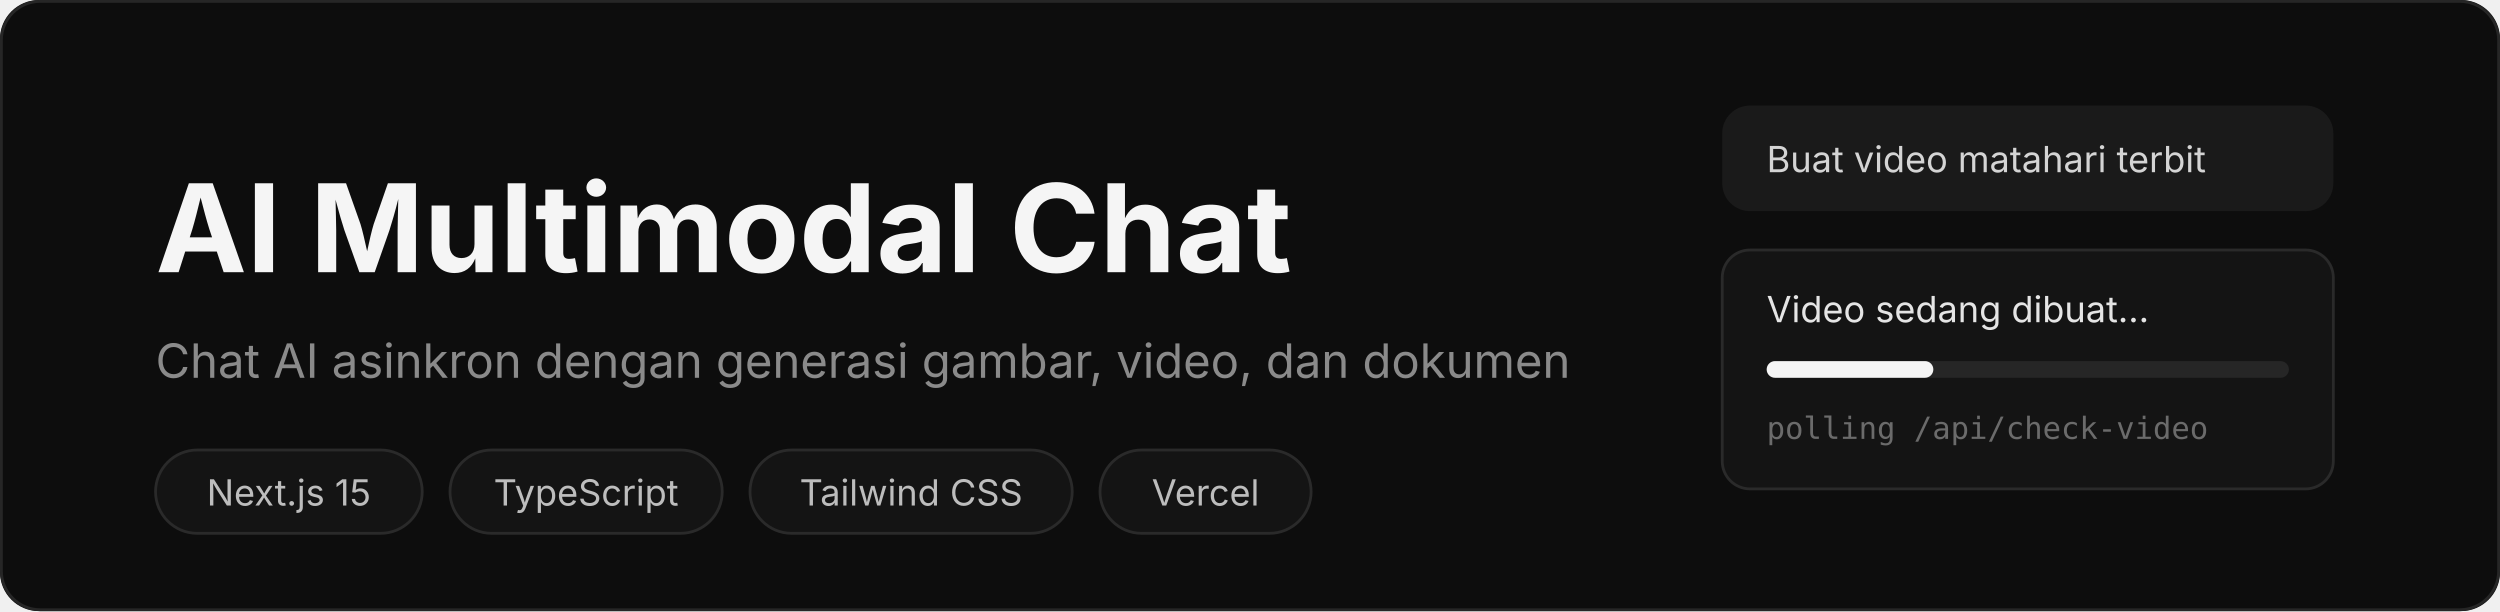
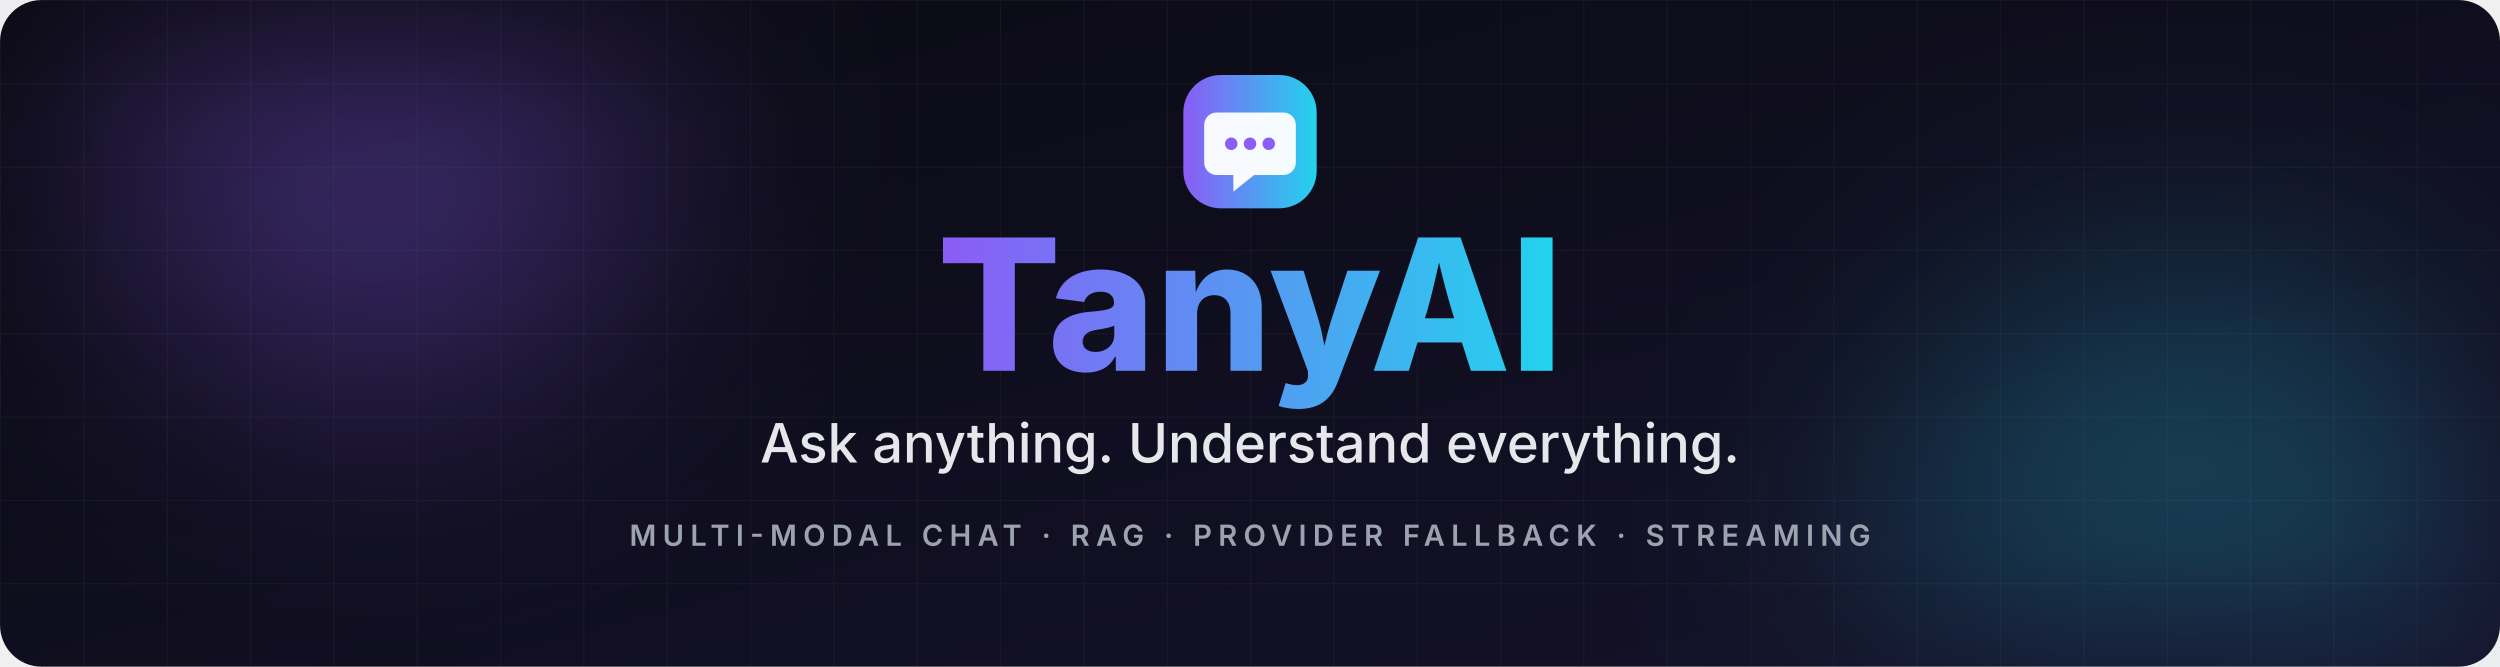
- <svg xmlns="http://www.w3.org/2000/svg" viewBox="0 0 900 220" width="900" height="220" role="img" aria-label="AI Multimodal Chat">
-   <rect width="900" height="220" rx="14" fill="#0d0d0d" />
-   <rect x="0.5" y="0.5" width="899" height="219" rx="14" fill="none" stroke="#262626" />
-   <text x="56" y="98" font-family="Inter,'Segoe UI',Helvetica,Arial,sans-serif" font-size="44" font-weight="700" fill="#f5f5f5">AI Multimodal Chat</text>
-   <text x="56" y="136" font-family="Inter,'Segoe UI',Helvetica,Arial,sans-serif" font-size="17" fill="#8a8a8a">Chat AI asinkron dengan generasi gambar, video, dan dokumen</text>
-   <g font-family="Inter,'Segoe UI',Helvetica,Arial,sans-serif" font-size="13" fill="#bdbdbd">
-     <rect x="56" y="162" width="96" height="30" rx="15" fill="#141414" stroke="#2a2a2a" />
-     <text x="104" y="182" text-anchor="middle">Next.js 15</text>
-     <rect x="162" y="162" width="98" height="30" rx="15" fill="#141414" stroke="#2a2a2a" />
-     <text x="211" y="182" text-anchor="middle">TypeScript</text>
-     <rect x="270" y="162" width="116" height="30" rx="15" fill="#141414" stroke="#2a2a2a" />
-     <text x="328" y="182" text-anchor="middle">Tailwind CSS</text>
-     <rect x="396" y="162" width="76" height="30" rx="15" fill="#141414" stroke="#2a2a2a" />
-     <text x="434" y="182" text-anchor="middle">Vercel</text>
-   </g>
-   <rect x="620" y="38" width="220" height="38" rx="10" fill="#1a1a1a" />
-   <text x="636" y="62" font-family="Inter,'Segoe UI',Helvetica,Arial,sans-serif" font-size="13" fill="#d4d4d4">Buat video matahari terbit</text>
-   <rect x="620" y="90" width="220" height="86" rx="10" fill="#141414" stroke="#2a2a2a" />
-   <text x="636" y="116" font-family="Inter,'Segoe UI',Helvetica,Arial,sans-serif" font-size="13" fill="#e5e5e5">Video sedang dibuat...</text>
-   <rect x="636" y="130" width="188" height="6" rx="3" fill="#262626" />
-   <rect x="636" y="130" width="60" height="6" rx="3" fill="#f5f5f5">
-     <animate attributeName="width" values="30;188;30" dur="7s" repeatCount="indefinite" />
-   </rect>
-   <text x="636" y="158" font-family="'SF Mono','Fira Code',Consolas,monospace" font-size="11" fill="#6b6b6b">polling /api/check-video</text>
+ <svg xmlns="http://www.w3.org/2000/svg" width="1200" height="320" viewBox="0 0 1200 320" role="img" aria-label="TanyAI — Ask anything. Understand everything.">
+   <defs>
+     <linearGradient id="bg" x1="0" y1="0" x2="1" y2="1">
+       <stop offset="0" stop-color="#0a0a12" />
+       <stop offset="1" stop-color="#15122b" />
+     </linearGradient>
+     <linearGradient id="accent" x1="0" y1="0" x2="1" y2="0">
+       <stop offset="0" stop-color="#8b5cf6" />
+       <stop offset="1" stop-color="#22d3ee" />
+     </linearGradient>
+     <filter id="blur" x="-50%" y="-50%" width="200%" height="200%">
+       <feGaussianBlur stdDeviation="60" />
+     </filter>
+     <pattern id="grid" width="40" height="40" patternUnits="userSpaceOnUse">
+       <path d="M40 0H0V40" fill="none" stroke="#ffffff" stroke-opacity="0.04" />
+     </pattern>
+   </defs>
+   <rect width="1200" height="320" rx="20" fill="url(#bg)" />
+   <rect width="1200" height="320" rx="20" fill="url(#grid)" />
+   <circle cx="180" cy="60" r="130" fill="#8b5cf6" opacity="0.35" filter="url(#blur)" />
+   <circle cx="1050" cy="280" r="150" fill="#22d3ee" opacity="0.25" filter="url(#blur)" />
+   <rect x="568" y="36" width="64" height="64" rx="18" fill="url(#accent)" />
+   <path d="M584 54h32a6 6 0 0 1 6 6v18a6 6 0 0 1-6 6h-14l-10 8v-8h-8a6 6 0 0 1-6-6V60a6 6 0 0 1 6-6z" fill="#ffffff" fill-opacity="0.95" />
+   <circle cx="591" cy="69" r="3" fill="#8b5cf6" />
+   <circle cx="600" cy="69" r="3" fill="#8b5cf6" />
+   <circle cx="609" cy="69" r="3" fill="#8b5cf6" />
+   <text x="600" y="178" text-anchor="middle" font-family="Inter, 'Segoe UI', system-ui, -apple-system, sans-serif" font-size="88" font-weight="800" fill="url(#accent)">TanyAI</text>
+   <text x="600" y="222" text-anchor="middle" font-family="Inter, 'Segoe UI', system-ui, -apple-system, sans-serif" font-size="26" font-weight="500" fill="#e5e7eb">Ask anything. Understand everything.</text>
+   <text x="600" y="262" text-anchor="middle" font-family="Inter, 'Segoe UI', system-ui, -apple-system, sans-serif" font-size="14" font-weight="600" letter-spacing="3" fill="#9ca3af">MULTI-MODAL CHAT  ·  RAG  ·  PROVIDER FALLBACK  ·  STREAMING</text>
</svg>
